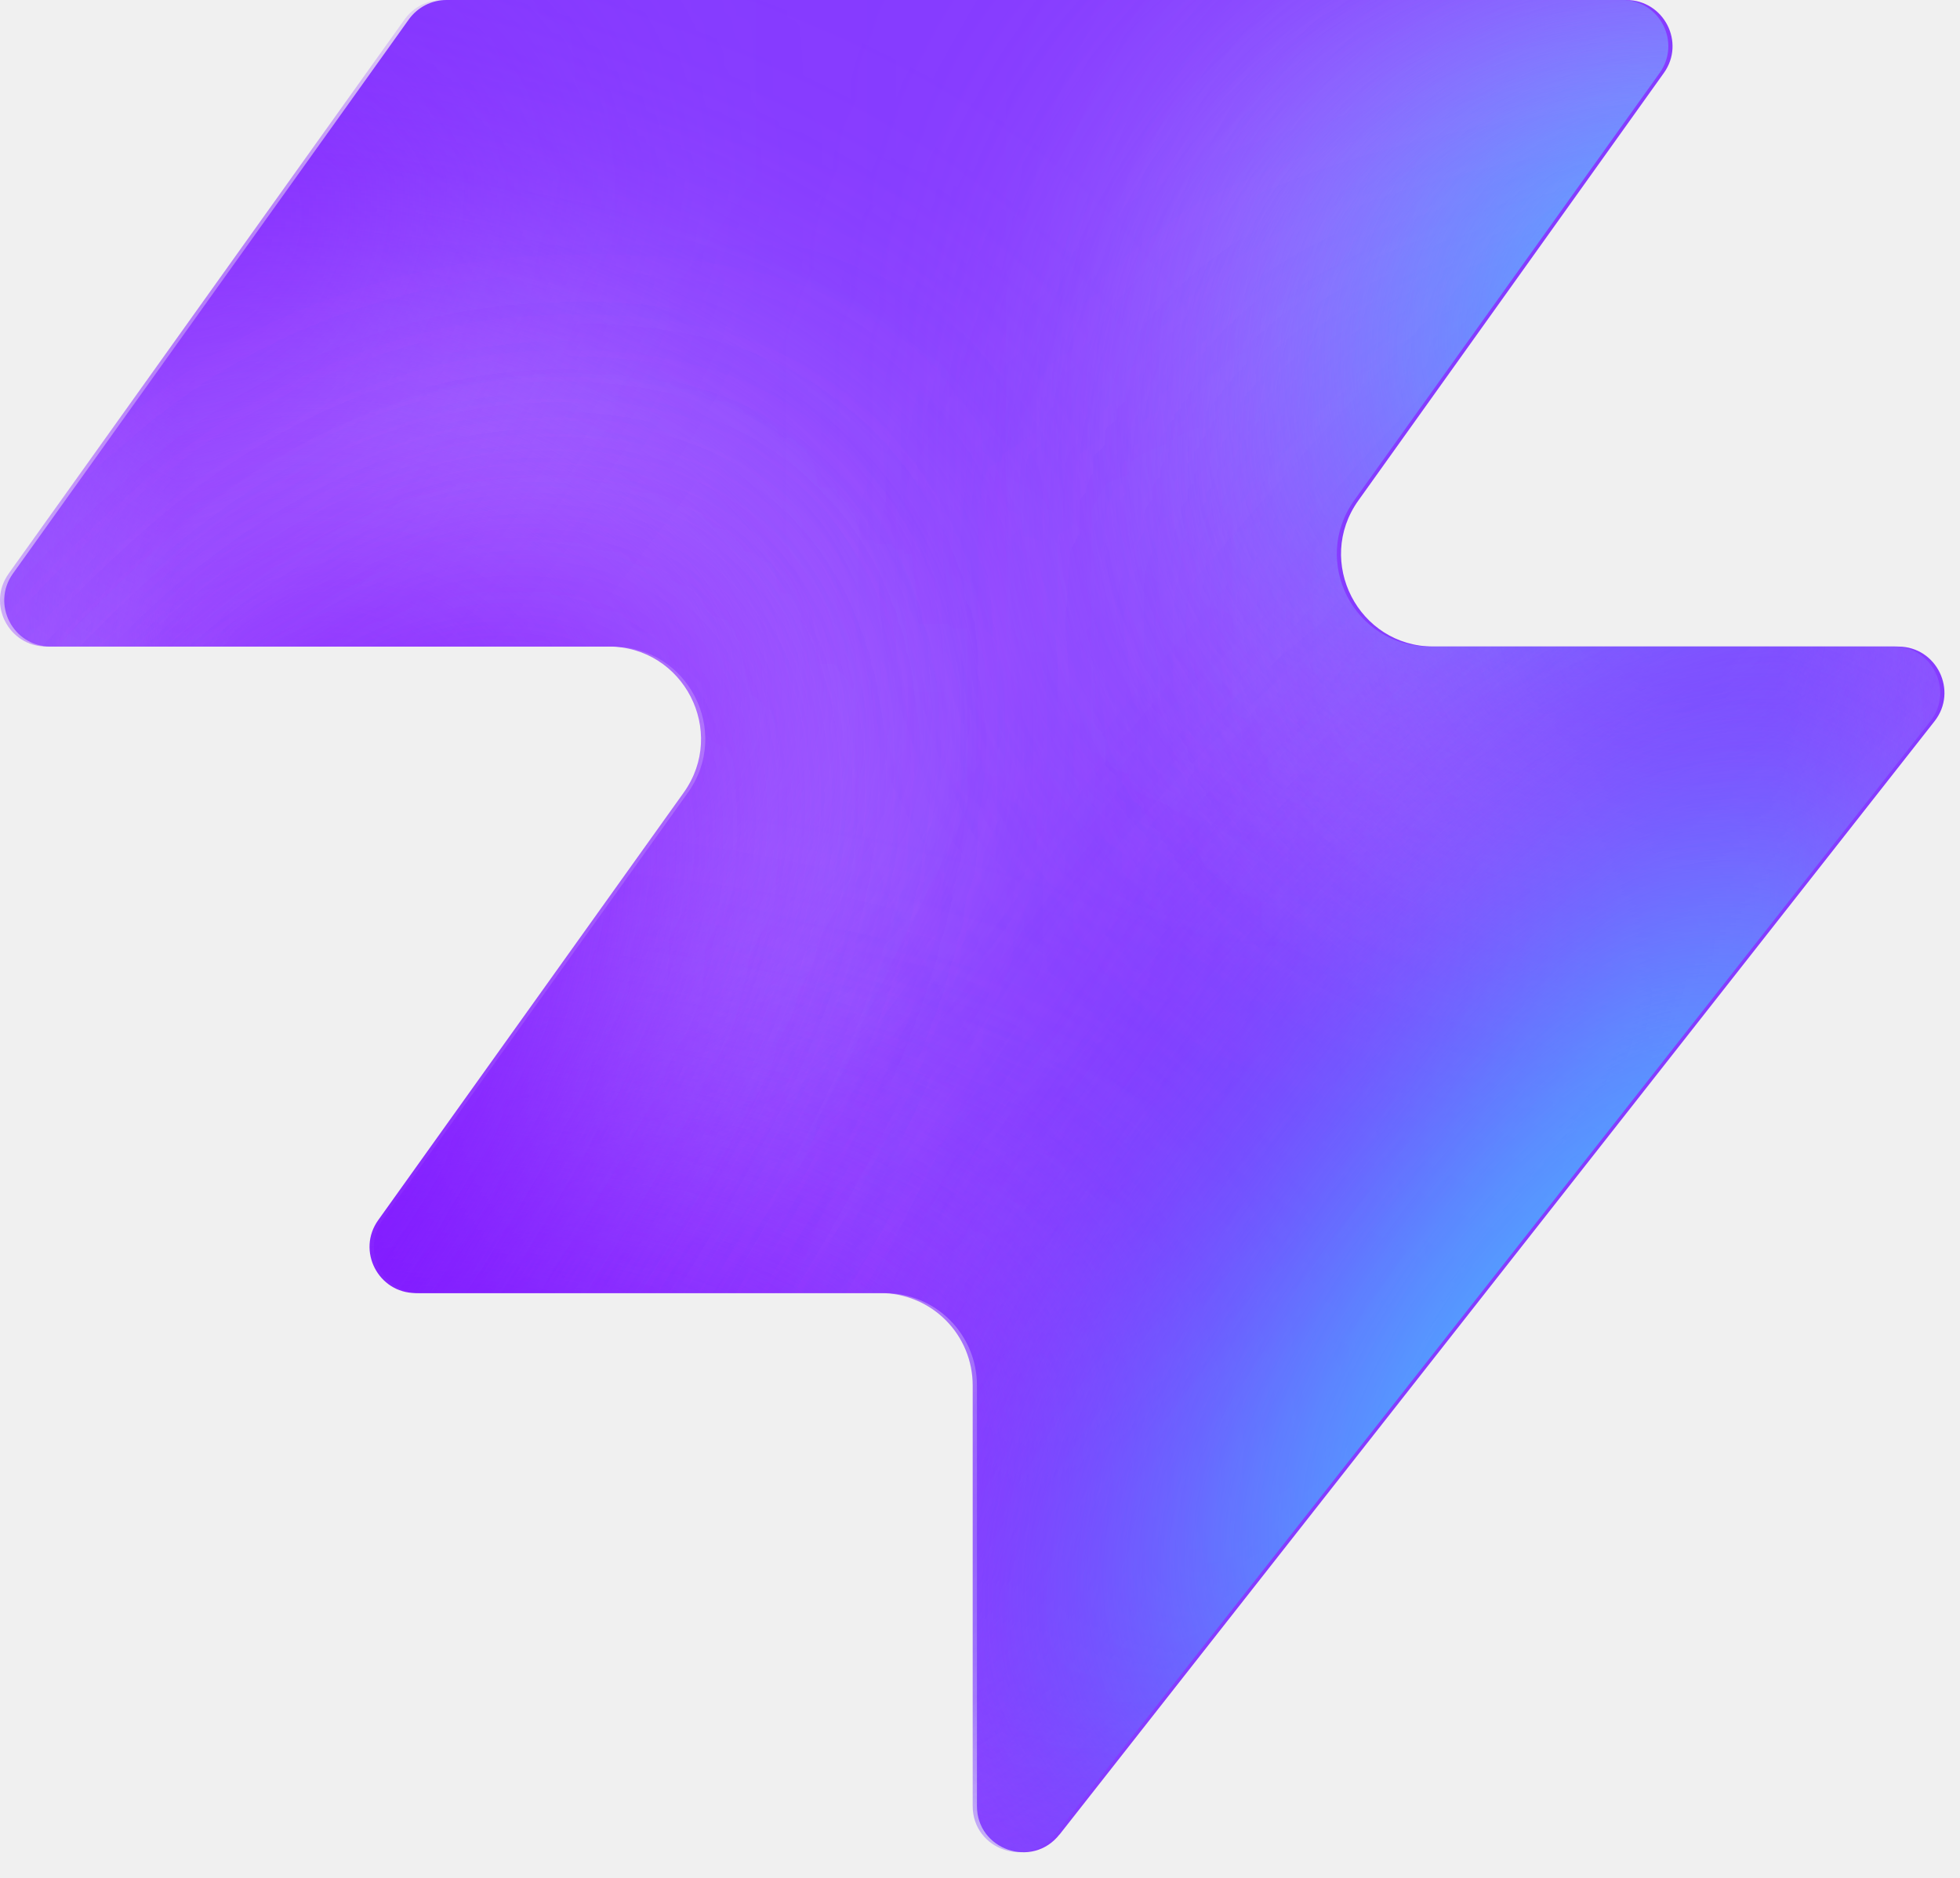
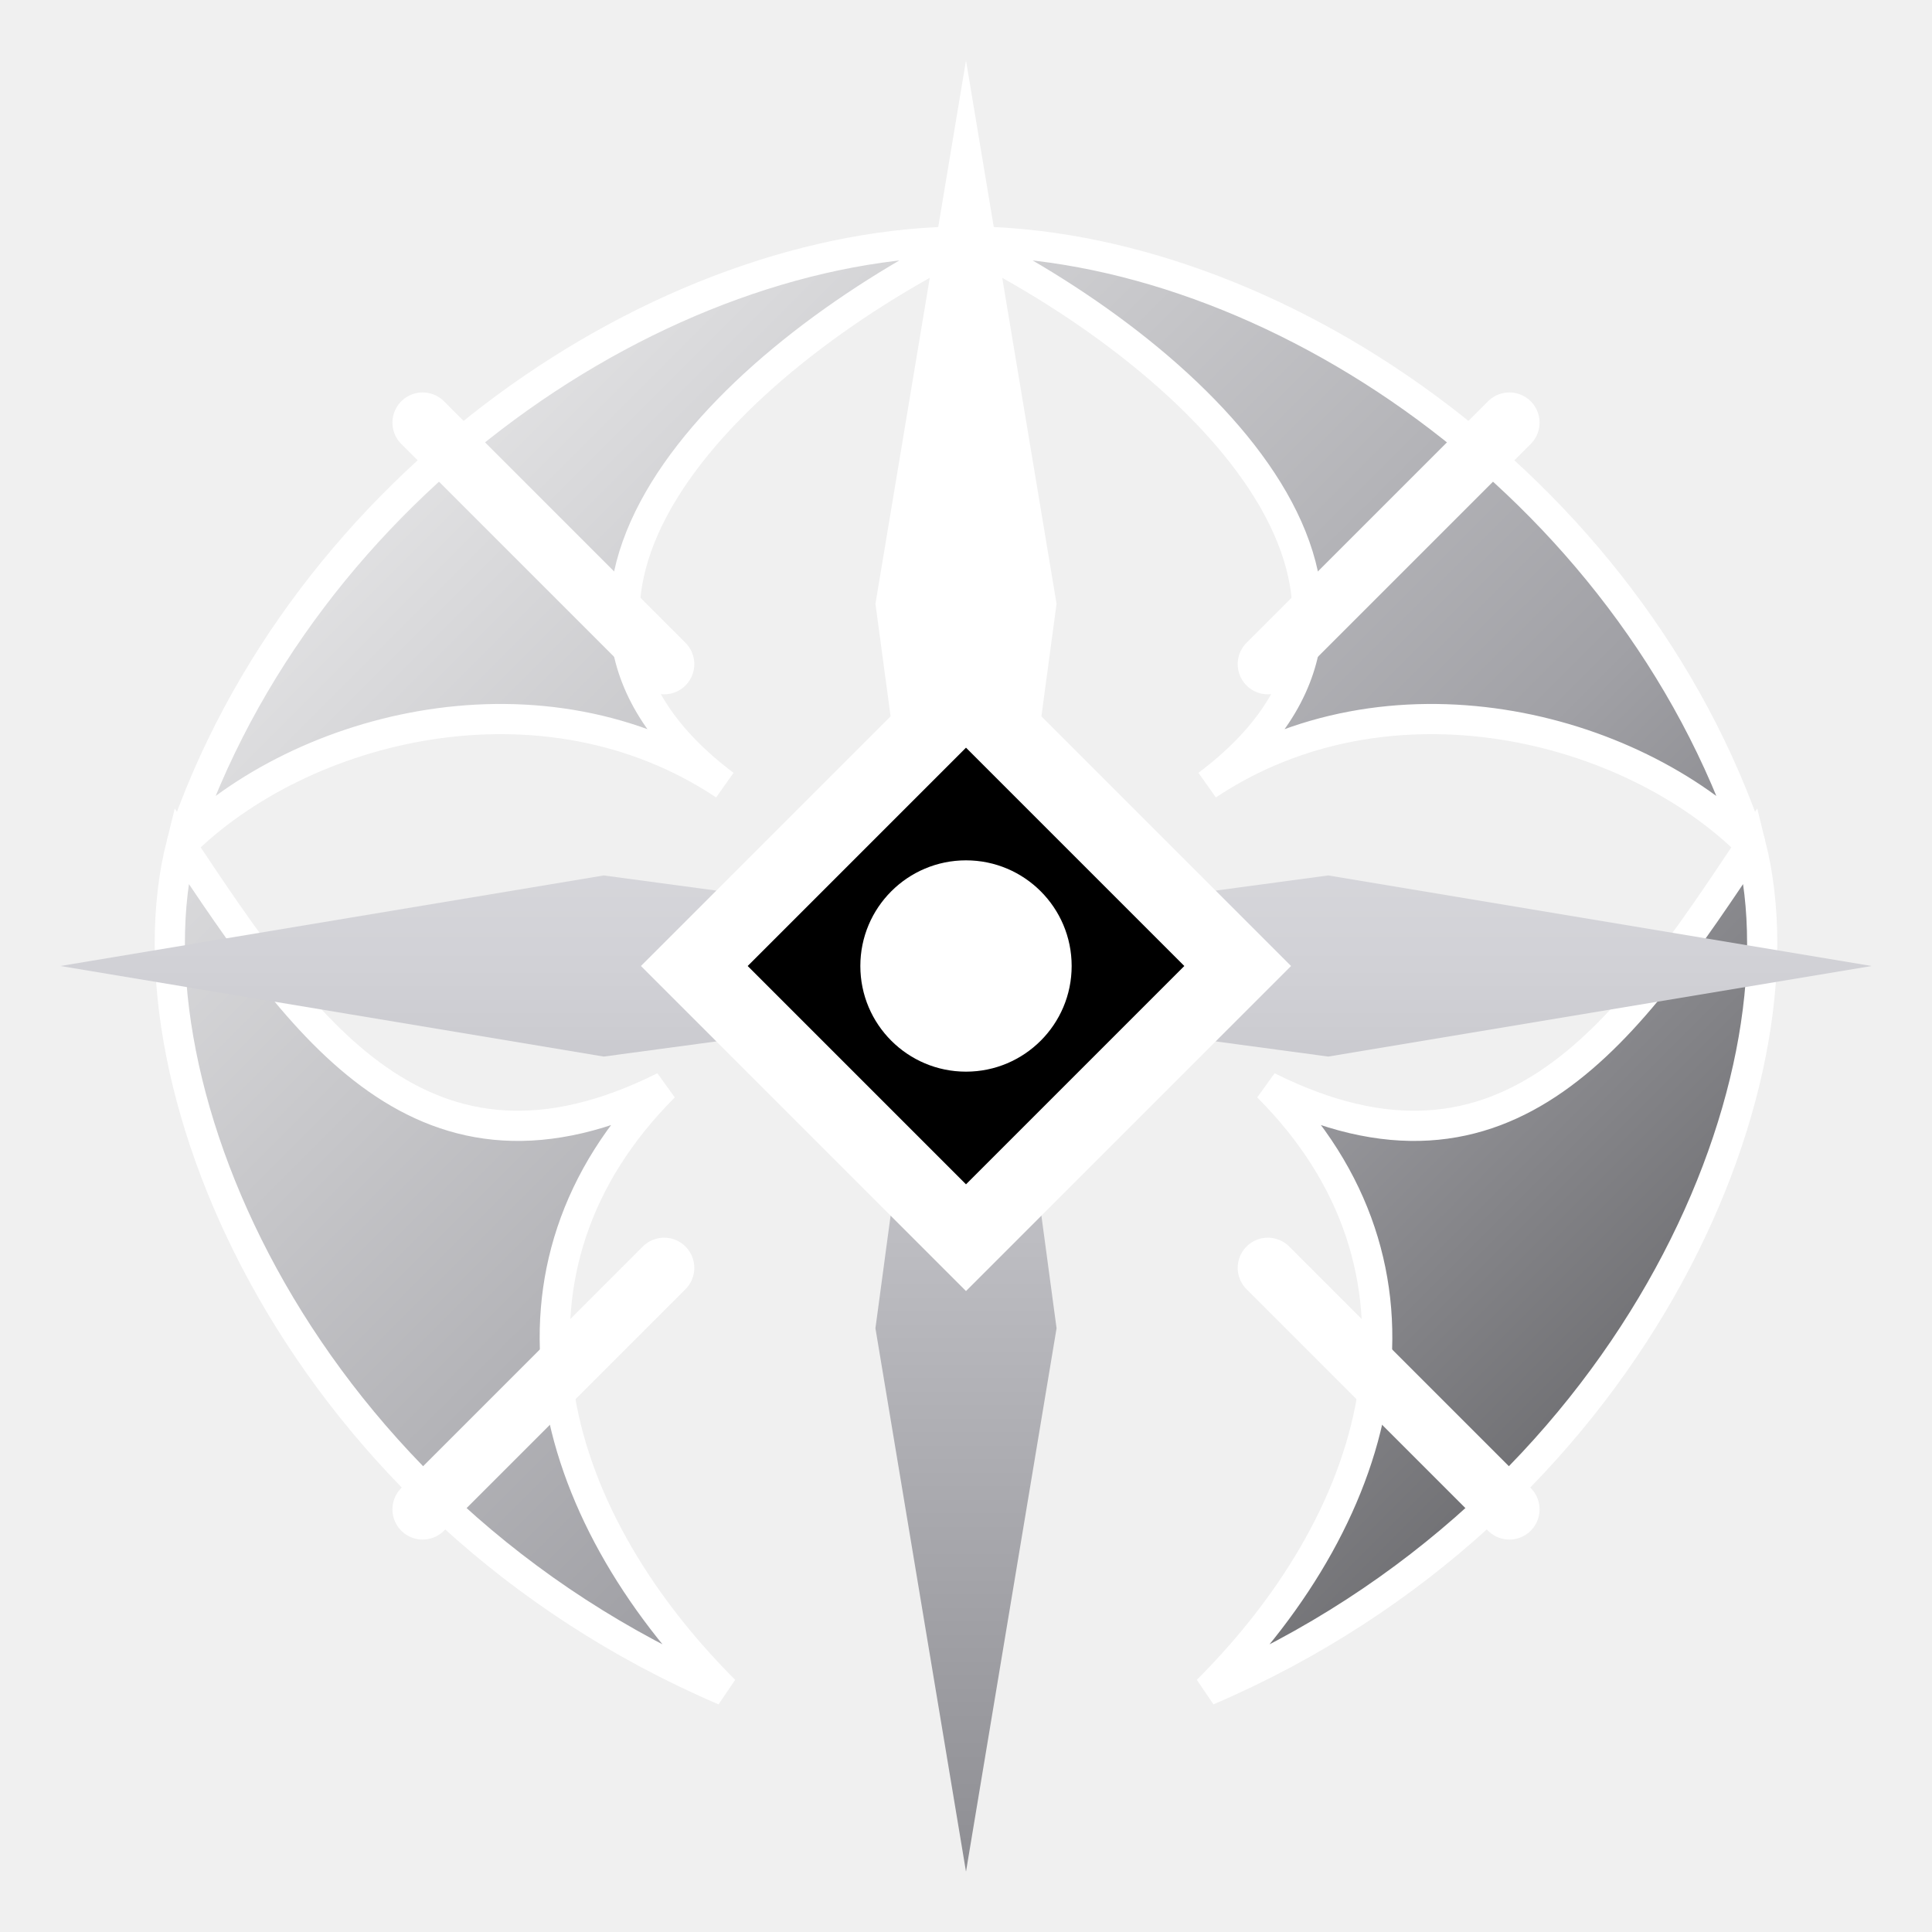
- <svg xmlns="http://www.w3.org/2000/svg" width="48" height="46" fill="none" viewBox="0 0 48 46">
-   <path fill="#863bff" d="M25.946 44.938c-.664.845-2.021.375-2.021-.698V33.937a2.26 2.26 0 0 0-2.262-2.262H10.287c-.92 0-1.456-1.04-.92-1.788l7.48-10.471c1.07-1.497 0-3.578-1.842-3.578H1.237c-.92 0-1.456-1.04-.92-1.788L10.013.474c.214-.297.556-.474.92-.474h28.894c.92 0 1.456 1.04.92 1.788l-7.48 10.471c-1.07 1.498 0 3.579 1.842 3.579h11.377c.943 0 1.473 1.088.89 1.83L25.947 44.94z" style="fill:#863bff;fill:color(display-p3 .525 .23 1);fill-opacity:1" />
-   <mask id="a" width="48" height="46" x="0" y="0" maskUnits="userSpaceOnUse" style="mask-type:alpha">
-     <path fill="#000" d="M25.842 44.938c-.664.844-2.021.375-2.021-.698V33.937a2.26 2.26 0 0 0-2.262-2.262H10.183c-.92 0-1.456-1.04-.92-1.788l7.48-10.471c1.07-1.498 0-3.579-1.842-3.579H1.133c-.92 0-1.456-1.04-.92-1.787L9.91.473c.214-.297.556-.474.92-.474h28.894c.92 0 1.456 1.04.92 1.788l-7.48 10.471c-1.07 1.498 0 3.578 1.842 3.578h11.377c.943 0 1.473 1.088.89 1.832L25.843 44.94z" style="fill:#000;fill-opacity:1" />
-   </mask>
-   <g mask="url(#a)">
-     <g filter="url(#b)">
-       <ellipse cx="5.508" cy="14.704" fill="#ede6ff" rx="5.508" ry="14.704" style="fill:#ede6ff;fill:color(display-p3 .927 .903 1);fill-opacity:1" transform="matrix(.00324 1 1 -.00324 -4.47 31.516)" />
-     </g>
-     <g filter="url(#c)">
-       <ellipse cx="10.399" cy="29.851" fill="#ede6ff" rx="10.399" ry="29.851" style="fill:#ede6ff;fill:color(display-p3 .927 .903 1);fill-opacity:1" transform="matrix(.00324 1 1 -.00324 -39.328 7.883)" />
-     </g>
-     <g filter="url(#d)">
-       <ellipse cx="5.508" cy="30.487" fill="#7e14ff" rx="5.508" ry="30.487" style="fill:#7e14ff;fill:color(display-p3 .492 .077 1);fill-opacity:1" transform="rotate(89.814 -25.913 -14.639)scale(1 -1)" />
-     </g>
-     <g filter="url(#e)">
-       <ellipse cx="5.508" cy="30.599" fill="#7e14ff" rx="5.508" ry="30.599" style="fill:#7e14ff;fill:color(display-p3 .492 .077 1);fill-opacity:1" transform="rotate(89.814 -32.644 -3.334)scale(1 -1)" />
-     </g>
-     <g filter="url(#f)">
-       <ellipse cx="5.508" cy="30.599" fill="#7e14ff" rx="5.508" ry="30.599" style="fill:#7e14ff;fill:color(display-p3 .492 .077 1);fill-opacity:1" transform="matrix(.00324 1 1 -.00324 -34.34 30.47)" />
-     </g>
-     <g filter="url(#g)">
-       <ellipse cx="14.072" cy="22.078" fill="#ede6ff" rx="14.072" ry="22.078" style="fill:#ede6ff;fill:color(display-p3 .927 .903 1);fill-opacity:1" transform="rotate(93.35 24.506 48.493)scale(-1 1)" />
-     </g>
-     <g filter="url(#h)">
-       <ellipse cx="3.47" cy="21.501" fill="#7e14ff" rx="3.47" ry="21.501" style="fill:#7e14ff;fill:color(display-p3 .492 .077 1);fill-opacity:1" transform="rotate(89.009 28.708 47.59)scale(-1 1)" />
-     </g>
-     <g filter="url(#i)">
-       <ellipse cx="3.47" cy="21.501" fill="#7e14ff" rx="3.47" ry="21.501" style="fill:#7e14ff;fill:color(display-p3 .492 .077 1);fill-opacity:1" transform="rotate(89.009 28.708 47.59)scale(-1 1)" />
-     </g>
-     <g filter="url(#j)">
-       <ellipse cx=".387" cy="8.972" fill="#7e14ff" rx="4.407" ry="29.108" style="fill:#7e14ff;fill:color(display-p3 .492 .077 1);fill-opacity:1" transform="rotate(39.51 .387 8.972)" />
-     </g>
-     <g filter="url(#k)">
-       <ellipse cx="47.523" cy="-6.092" fill="#7e14ff" rx="4.407" ry="29.108" style="fill:#7e14ff;fill:color(display-p3 .492 .077 1);fill-opacity:1" transform="rotate(37.892 47.523 -6.092)" />
-     </g>
-     <g filter="url(#l)">
-       <ellipse cx="41.412" cy="6.333" fill="#47bfff" rx="5.971" ry="9.665" style="fill:#47bfff;fill:color(display-p3 .28 .748 1);fill-opacity:1" transform="rotate(37.892 41.412 6.333)" />
-     </g>
-     <g filter="url(#m)">
-       <ellipse cx="-1.879" cy="38.332" fill="#7e14ff" rx="4.407" ry="29.108" style="fill:#7e14ff;fill:color(display-p3 .492 .077 1);fill-opacity:1" transform="rotate(37.892 -1.88 38.332)" />
-     </g>
-     <g filter="url(#n)">
-       <ellipse cx="-1.879" cy="38.332" fill="#7e14ff" rx="4.407" ry="29.108" style="fill:#7e14ff;fill:color(display-p3 .492 .077 1);fill-opacity:1" transform="rotate(37.892 -1.88 38.332)" />
-     </g>
-     <g filter="url(#o)">
-       <ellipse cx="35.651" cy="29.907" fill="#7e14ff" rx="4.407" ry="29.108" style="fill:#7e14ff;fill:color(display-p3 .492 .077 1);fill-opacity:1" transform="rotate(37.892 35.651 29.907)" />
-     </g>
-     <g filter="url(#p)">
-       <ellipse cx="38.418" cy="32.4" fill="#47bfff" rx="5.971" ry="15.297" style="fill:#47bfff;fill:color(display-p3 .28 .748 1);fill-opacity:1" transform="rotate(37.892 38.418 32.4)" />
-     </g>
-   </g>
+ <svg xmlns="http://www.w3.org/2000/svg" viewBox="0 0 32 32" fill="none">
  <defs>
-     <filter id="b" width="60.045" height="41.654" x="-19.77" y="16.149" color-interpolation-filters="sRGB" filterUnits="userSpaceOnUse">
-       <feFlood flood-opacity="0" result="BackgroundImageFix" />
-       <feBlend in="SourceGraphic" in2="BackgroundImageFix" result="shape" />
-       <feGaussianBlur result="effect1_foregroundBlur_2002_17158" stdDeviation="7.659" />
-     </filter>
-     <filter id="c" width="90.34" height="51.437" x="-54.613" y="-7.533" color-interpolation-filters="sRGB" filterUnits="userSpaceOnUse">
-       <feFlood flood-opacity="0" result="BackgroundImageFix" />
-       <feBlend in="SourceGraphic" in2="BackgroundImageFix" result="shape" />
-       <feGaussianBlur result="effect1_foregroundBlur_2002_17158" stdDeviation="7.659" />
-     </filter>
-     <filter id="d" width="79.355" height="29.4" x="-49.64" y="2.03" color-interpolation-filters="sRGB" filterUnits="userSpaceOnUse">
-       <feFlood flood-opacity="0" result="BackgroundImageFix" />
-       <feBlend in="SourceGraphic" in2="BackgroundImageFix" result="shape" />
-       <feGaussianBlur result="effect1_foregroundBlur_2002_17158" stdDeviation="4.596" />
-     </filter>
-     <filter id="e" width="79.579" height="29.4" x="-45.045" y="20.029" color-interpolation-filters="sRGB" filterUnits="userSpaceOnUse">
-       <feFlood flood-opacity="0" result="BackgroundImageFix" />
-       <feBlend in="SourceGraphic" in2="BackgroundImageFix" result="shape" />
-       <feGaussianBlur result="effect1_foregroundBlur_2002_17158" stdDeviation="4.596" />
-     </filter>
-     <filter id="f" width="79.579" height="29.4" x="-43.513" y="21.178" color-interpolation-filters="sRGB" filterUnits="userSpaceOnUse">
-       <feFlood flood-opacity="0" result="BackgroundImageFix" />
-       <feBlend in="SourceGraphic" in2="BackgroundImageFix" result="shape" />
-       <feGaussianBlur result="effect1_foregroundBlur_2002_17158" stdDeviation="4.596" />
-     </filter>
-     <filter id="g" width="74.749" height="58.852" x="15.756" y="-17.901" color-interpolation-filters="sRGB" filterUnits="userSpaceOnUse">
-       <feFlood flood-opacity="0" result="BackgroundImageFix" />
-       <feBlend in="SourceGraphic" in2="BackgroundImageFix" result="shape" />
-       <feGaussianBlur result="effect1_foregroundBlur_2002_17158" stdDeviation="7.659" />
-     </filter>
-     <filter id="h" width="61.377" height="25.362" x="23.548" y="2.284" color-interpolation-filters="sRGB" filterUnits="userSpaceOnUse">
-       <feFlood flood-opacity="0" result="BackgroundImageFix" />
-       <feBlend in="SourceGraphic" in2="BackgroundImageFix" result="shape" />
-       <feGaussianBlur result="effect1_foregroundBlur_2002_17158" stdDeviation="4.596" />
-     </filter>
-     <filter id="i" width="61.377" height="25.362" x="23.548" y="2.284" color-interpolation-filters="sRGB" filterUnits="userSpaceOnUse">
-       <feFlood flood-opacity="0" result="BackgroundImageFix" />
-       <feBlend in="SourceGraphic" in2="BackgroundImageFix" result="shape" />
-       <feGaussianBlur result="effect1_foregroundBlur_2002_17158" stdDeviation="4.596" />
-     </filter>
-     <filter id="j" width="56.045" height="63.649" x="-27.636" y="-22.853" color-interpolation-filters="sRGB" filterUnits="userSpaceOnUse">
-       <feFlood flood-opacity="0" result="BackgroundImageFix" />
-       <feBlend in="SourceGraphic" in2="BackgroundImageFix" result="shape" />
-       <feGaussianBlur result="effect1_foregroundBlur_2002_17158" stdDeviation="4.596" />
-     </filter>
-     <filter id="k" width="54.814" height="64.646" x="20.116" y="-38.415" color-interpolation-filters="sRGB" filterUnits="userSpaceOnUse">
-       <feFlood flood-opacity="0" result="BackgroundImageFix" />
-       <feBlend in="SourceGraphic" in2="BackgroundImageFix" result="shape" />
-       <feGaussianBlur result="effect1_foregroundBlur_2002_17158" stdDeviation="4.596" />
-     </filter>
-     <filter id="l" width="33.541" height="35.313" x="24.641" y="-11.323" color-interpolation-filters="sRGB" filterUnits="userSpaceOnUse">
-       <feFlood flood-opacity="0" result="BackgroundImageFix" />
-       <feBlend in="SourceGraphic" in2="BackgroundImageFix" result="shape" />
-       <feGaussianBlur result="effect1_foregroundBlur_2002_17158" stdDeviation="4.596" />
-     </filter>
-     <filter id="m" width="54.814" height="64.646" x="-29.286" y="6.009" color-interpolation-filters="sRGB" filterUnits="userSpaceOnUse">
-       <feFlood flood-opacity="0" result="BackgroundImageFix" />
-       <feBlend in="SourceGraphic" in2="BackgroundImageFix" result="shape" />
-       <feGaussianBlur result="effect1_foregroundBlur_2002_17158" stdDeviation="4.596" />
-     </filter>
-     <filter id="n" width="54.814" height="64.646" x="-29.286" y="6.009" color-interpolation-filters="sRGB" filterUnits="userSpaceOnUse">
-       <feFlood flood-opacity="0" result="BackgroundImageFix" />
-       <feBlend in="SourceGraphic" in2="BackgroundImageFix" result="shape" />
-       <feGaussianBlur result="effect1_foregroundBlur_2002_17158" stdDeviation="4.596" />
-     </filter>
-     <filter id="o" width="54.814" height="64.646" x="8.244" y="-2.416" color-interpolation-filters="sRGB" filterUnits="userSpaceOnUse">
-       <feFlood flood-opacity="0" result="BackgroundImageFix" />
-       <feBlend in="SourceGraphic" in2="BackgroundImageFix" result="shape" />
-       <feGaussianBlur result="effect1_foregroundBlur_2002_17158" stdDeviation="4.596" />
-     </filter>
-     <filter id="p" width="39.409" height="43.623" x="18.713" y="10.588" color-interpolation-filters="sRGB" filterUnits="userSpaceOnUse">
-       <feFlood flood-opacity="0" result="BackgroundImageFix" />
-       <feBlend in="SourceGraphic" in2="BackgroundImageFix" result="shape" />
-       <feGaussianBlur result="effect1_foregroundBlur_2002_17158" stdDeviation="4.596" />
-     </filter>
+     <linearGradient id="cyber-chrome-vert" x1="16" y1="1" x2="16" y2="31" gradientUnits="userSpaceOnUse">
+       <stop offset="0%" stop-color="#ffffff" />
+       <stop offset="50%" stop-color="#d1d1d6" />
+       <stop offset="100%" stop-color="#8e8e93" />
+     </linearGradient>
+     <linearGradient id="cyber-chrome-wings" x1="2" y1="2" x2="30" y2="30" gradientUnits="userSpaceOnUse">
+       <stop offset="0%" stop-color="#ffffff" />
+       <stop offset="60%" stop-color="#a1a1a6" />
+       <stop offset="100%" stop-color="#48484a" />
+     </linearGradient>
  </defs>
+   <path d="M16 4C11 4 5 8 3 14C5 12 9 11 12 13C8 10 12 6 16 4Z" fill="url(#cyber-chrome-wings)" stroke="#ffffff" stroke-width="0.5" />
+   <path d="M16 4C21 4 27 8 29 14C27 12 23 11 20 13C24 10 20 6 16 4Z" fill="url(#cyber-chrome-wings)" stroke="#ffffff" stroke-width="0.5" />
+   <path d="M3 14C2 18 5 25 12 28C9 25 8 21 11 18C7 20 5 17 3 14Z" fill="url(#cyber-chrome-wings)" stroke="#ffffff" stroke-width="0.5" />
+   <path d="M29 14C30 18 27 25 20 28C23 25 24 21 21 18C25 20 27 17 29 14Z" fill="url(#cyber-chrome-wings)" stroke="#ffffff" stroke-width="0.5" />
+   <path d="M16 1L17.5 10L16.8 15.2L16 16L15.2 15.2L14.5 10L16 1Z" fill="#ffffff" />
+   <path d="M16 31L17.5 22L16.8 16.8L16 16L15.2 16.8L14.5 22L16 31Z" fill="url(#cyber-chrome-vert)" />
+   <path d="M1 16L10 14.5L15.2 15.2L16 16L15.2 16.8L10 17.5L1 16Z" fill="url(#cyber-chrome-vert)" />
+   <path d="M31 16L22 14.5L16.8 15.2L16 16L16.8 16.8L22 17.5L31 16Z" fill="url(#cyber-chrome-vert)" />
+   <path d="M7 7L11 11M25 7L21 11M7 25L11 21M25 25L21 21" stroke="#ffffff" stroke-width="1" stroke-linecap="round" />
+   <path d="M16 11.5L20.5 16L16 20.5L11.5 16L16 11.5Z" fill="#000000" stroke="#ffffff" stroke-width="1.25" />
+   <circle cx="16" cy="16" r="1.75" fill="#ffffff" />
</svg>
